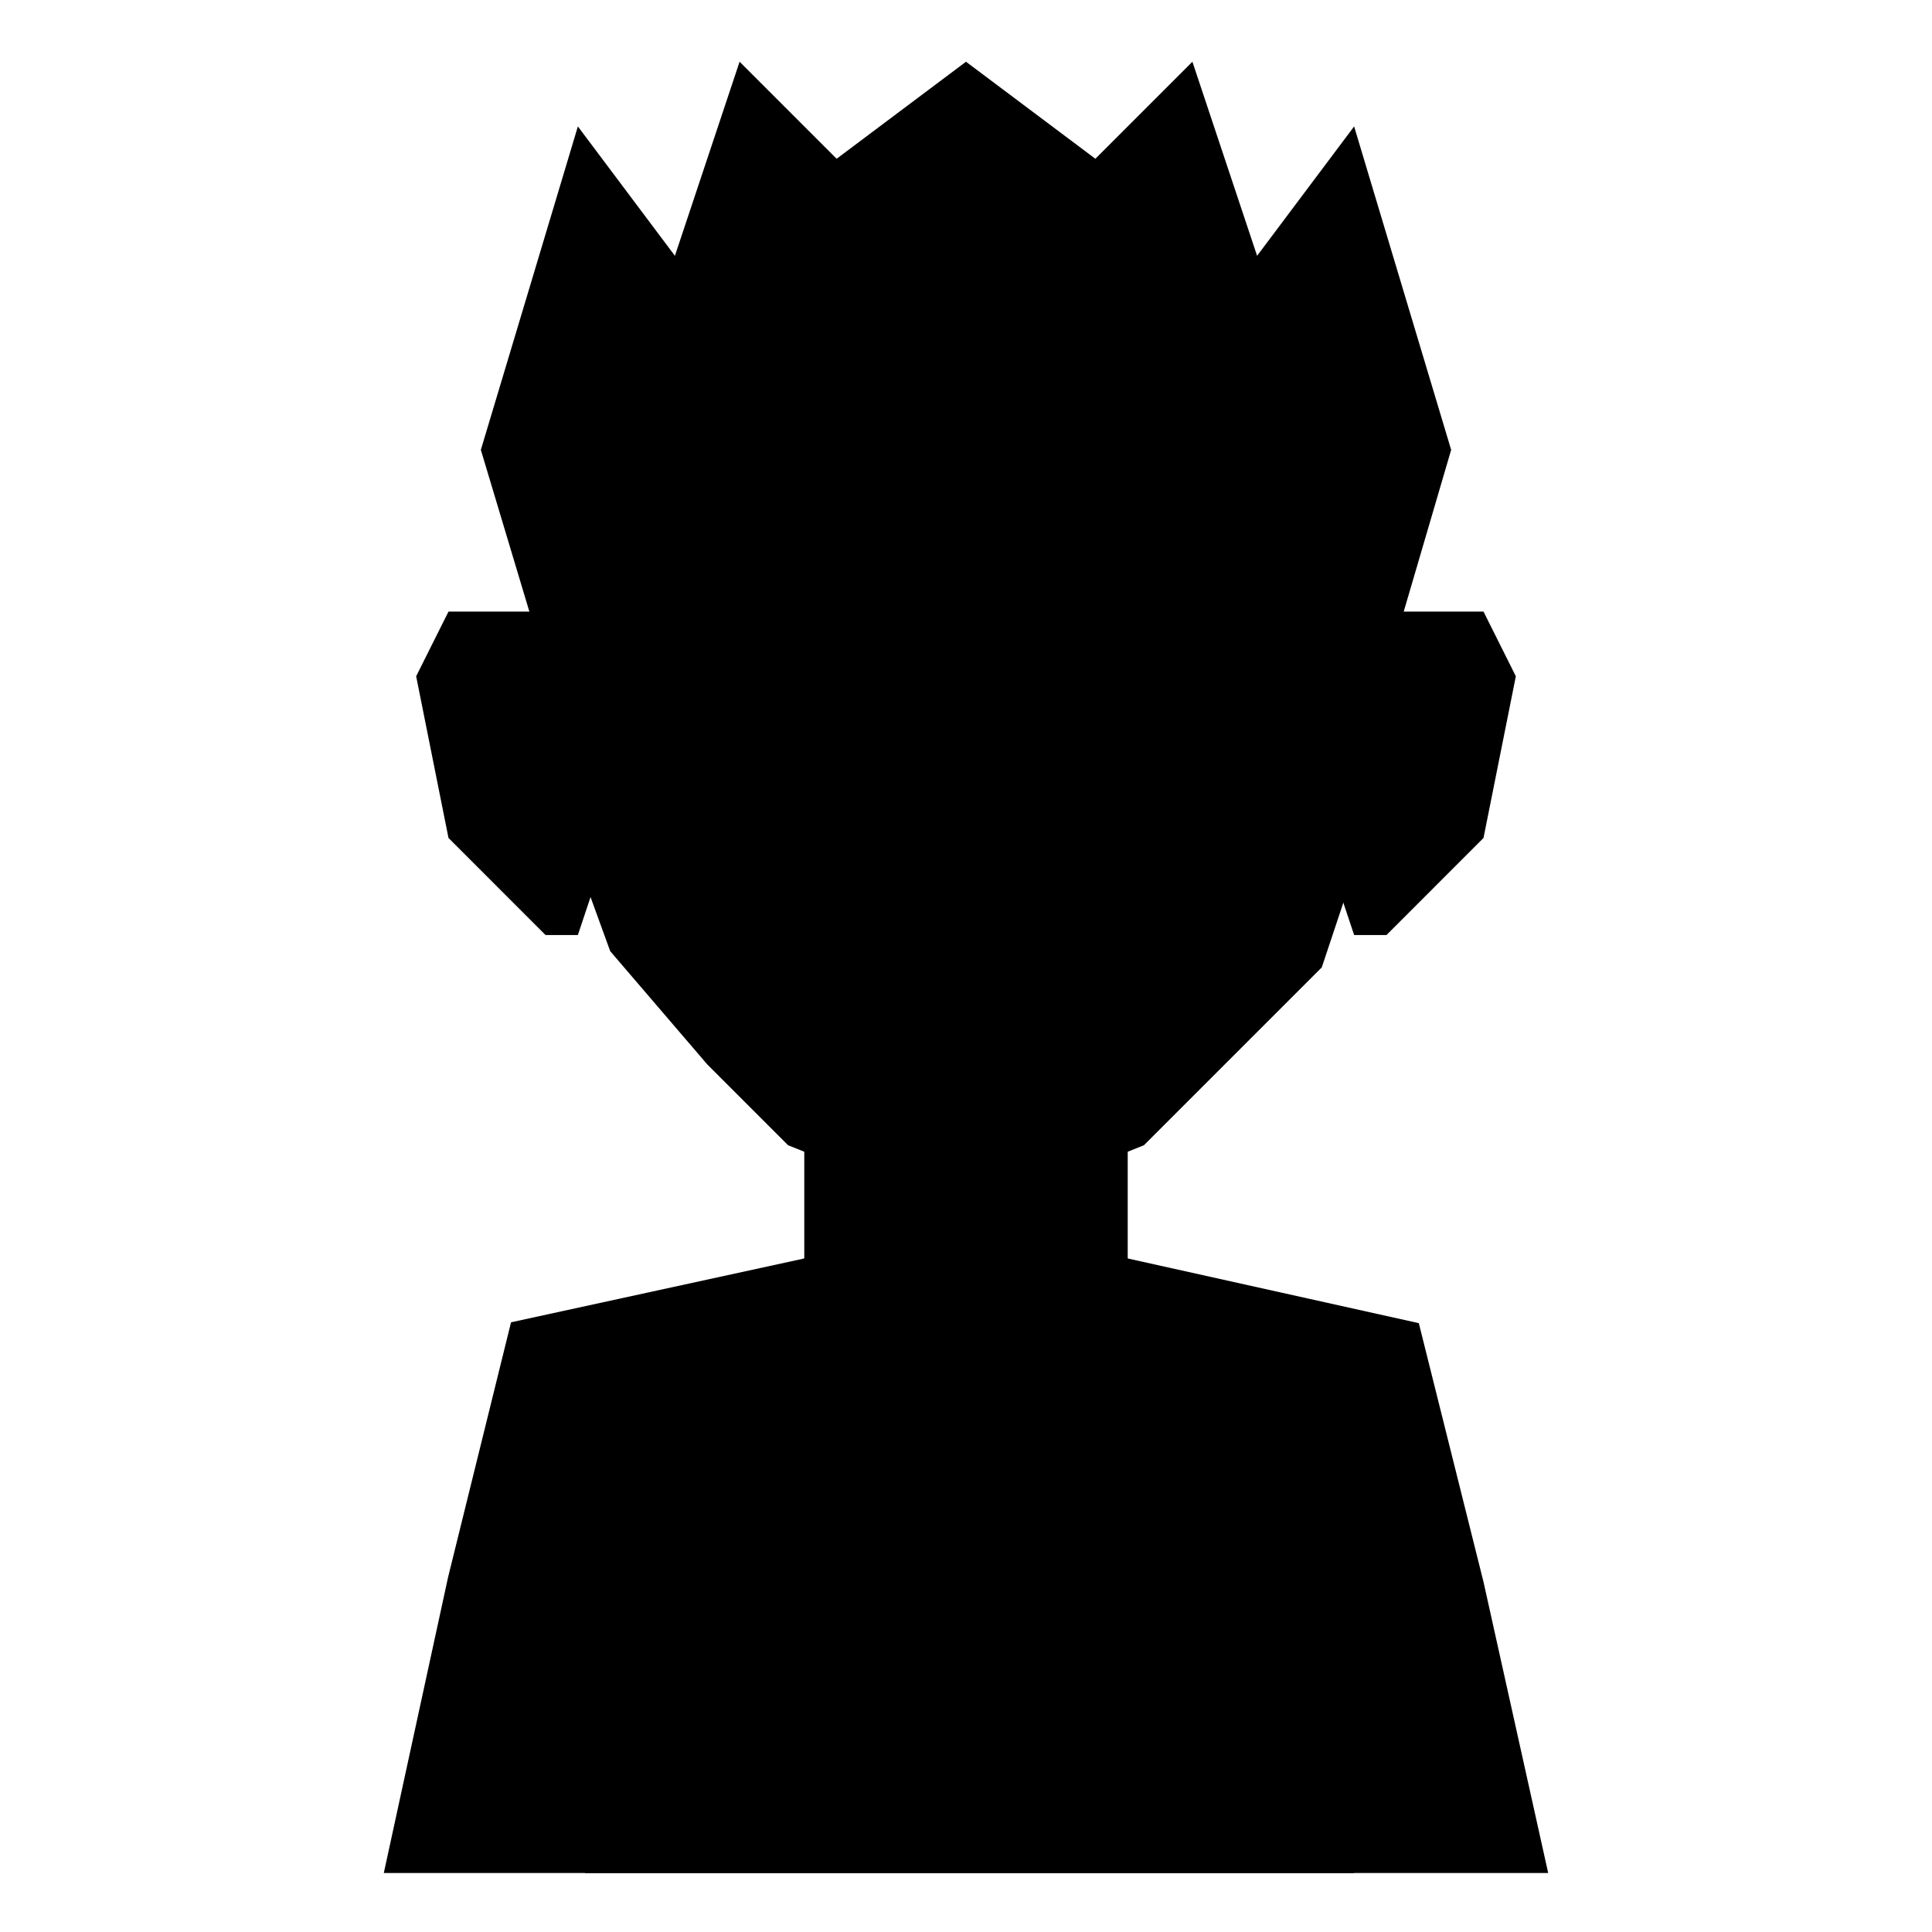
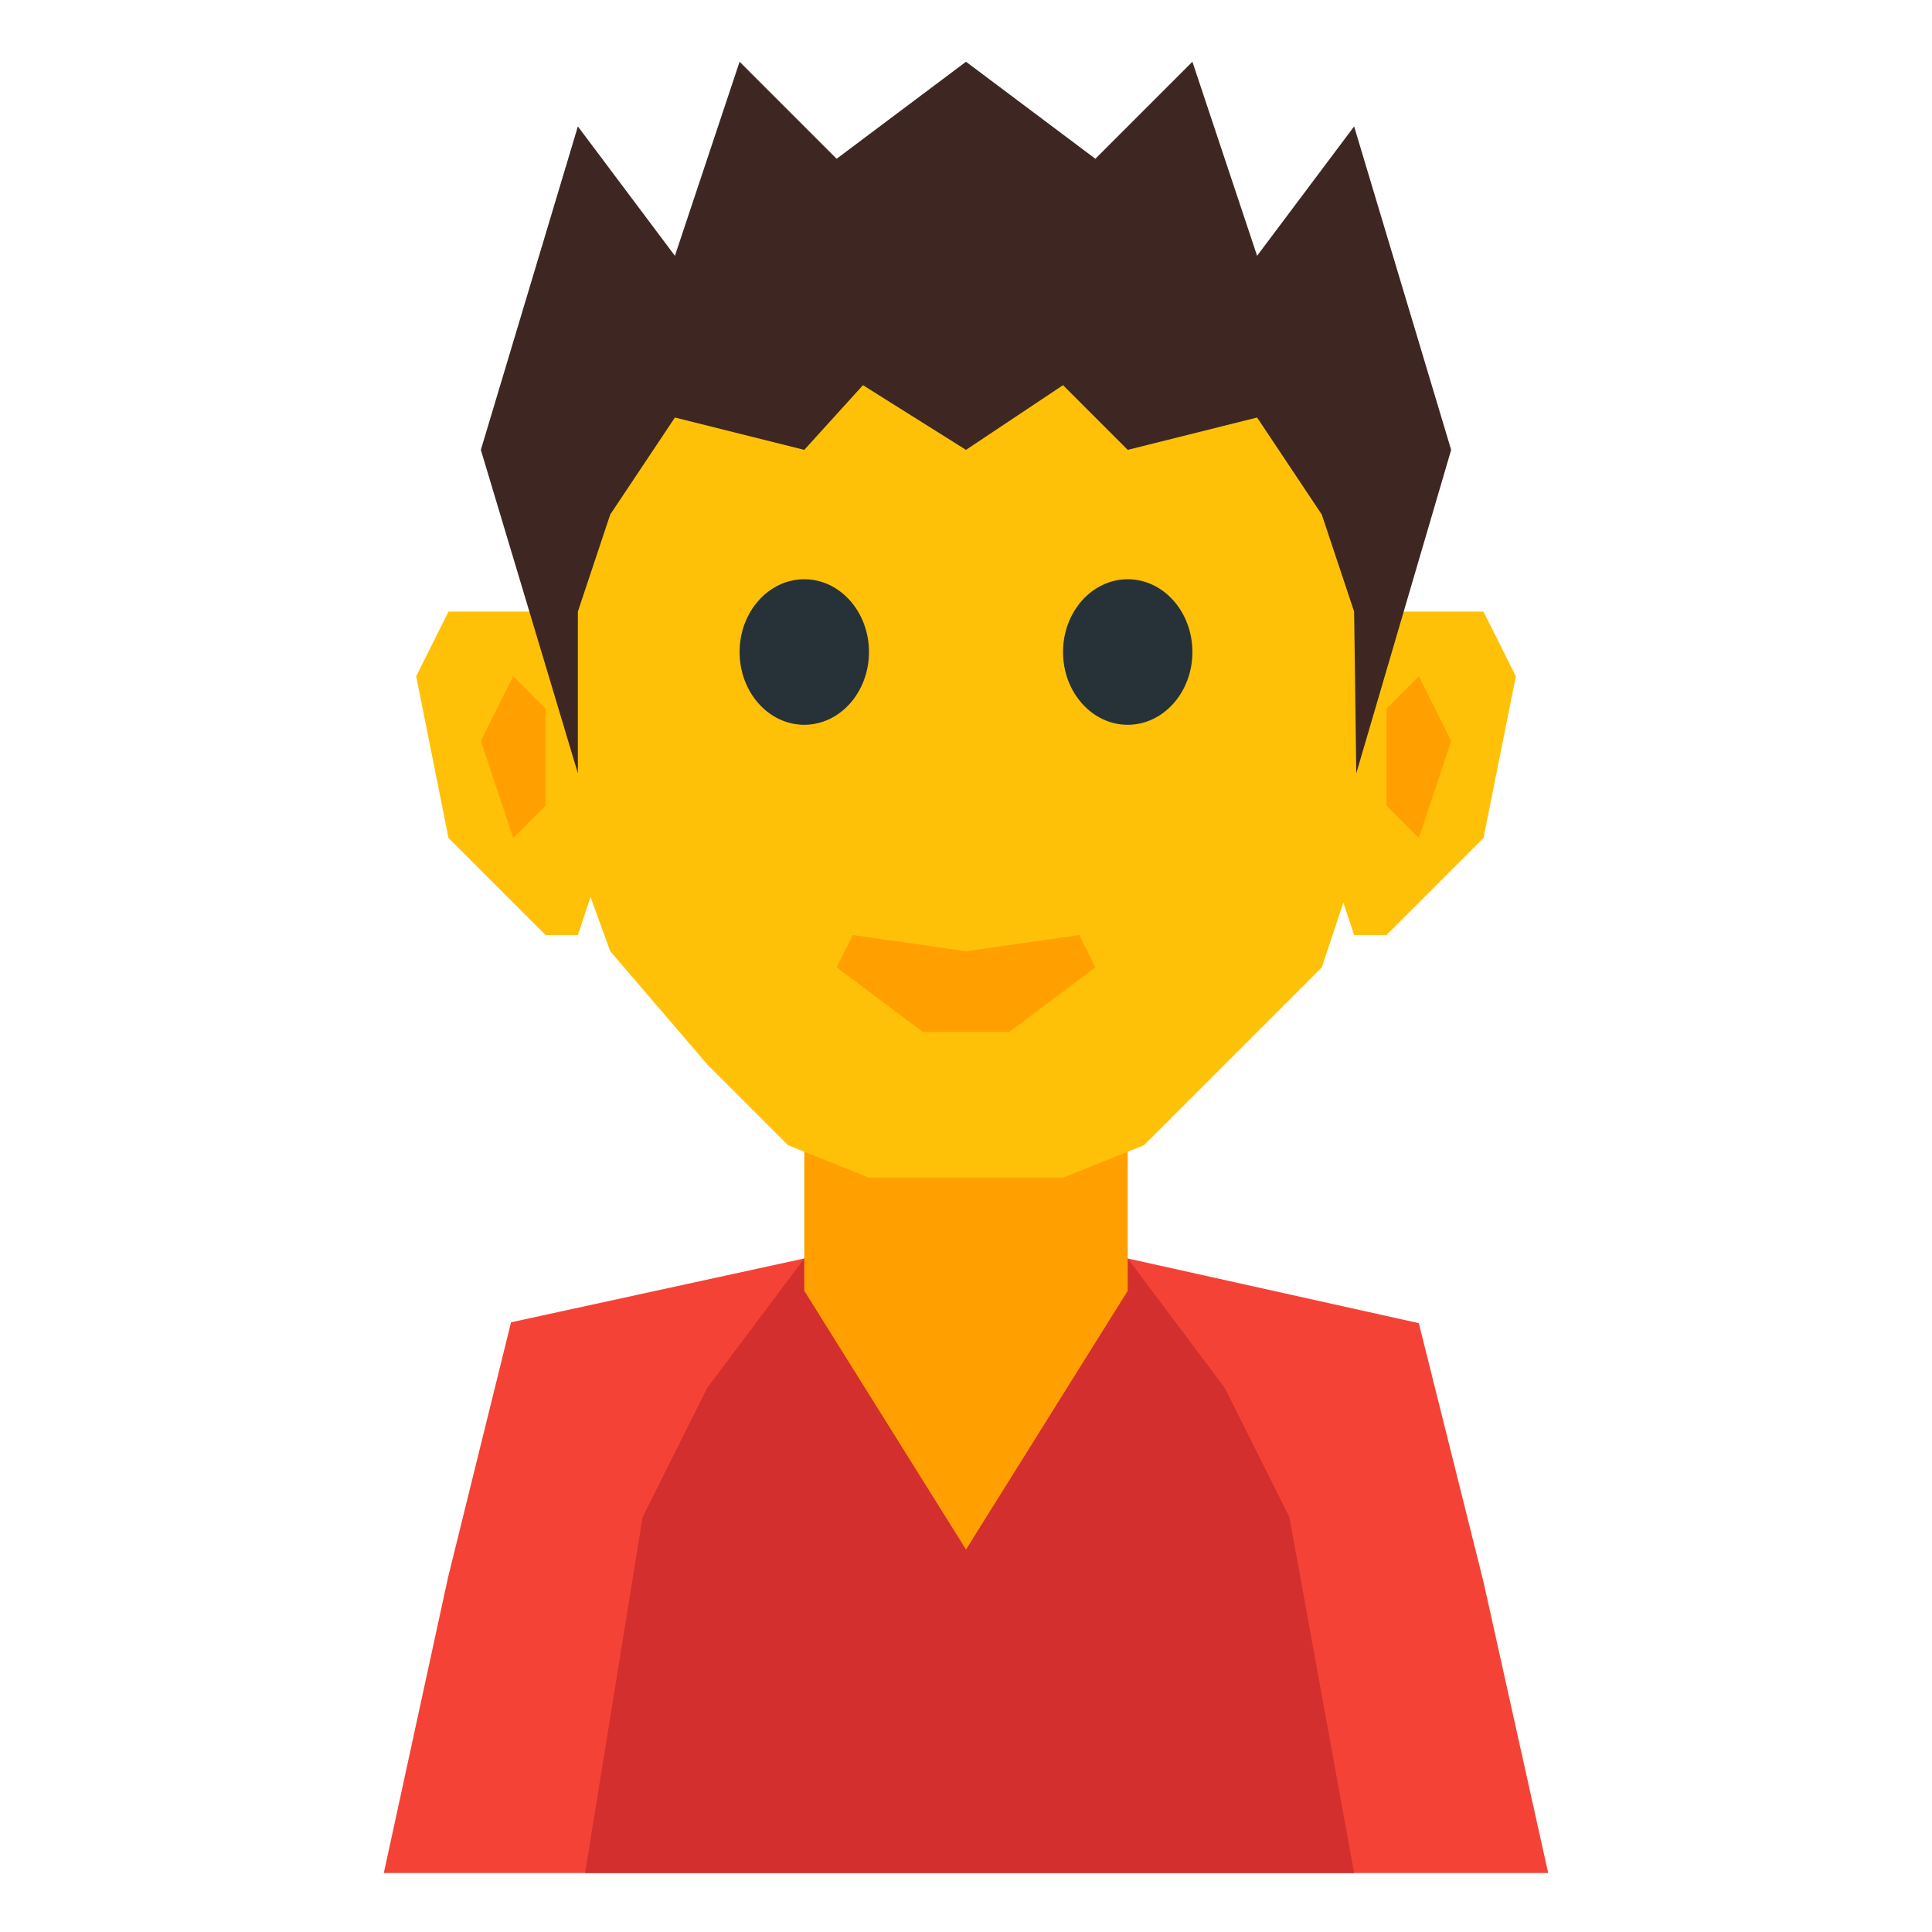
- <svg xmlns="http://www.w3.org/2000/svg" viewBox="0 0 512 512" class="calvin-svg">
-   <g class="calvin-neutral">
-     <path d="M 101.714,496.362 L 118.749,417.962 L 135.43,350.424 L 213.143,333.505 L 264.571,324.934 L 298.857,333.505 L 376,350.648 L 393.143,419.219 L 410.286,496.362 L 264.571,496.362 Z" class="calvin-arms" />
-     <path d="M 155.047,496.362 L 170.286,402.076 L 187.429,367.791 L 213.143,333.505 L 264.571,319.988 L 298.857,333.505 L 324.571,367.791 L 341.714,402.076 L 358.857,496.362 L 265.523,496.362 Z" class="calvin-chest" />
-     <path d="M 213.143,294.934 L 298.857,294.934 L 298.857,342.076 L 256,410.648 L 213.143,342.076 Z" class="calvin-neck" />
-     <path d="M 367.429,204.934 L 350.286,256.362 L 324.571,282.076 L 303.143,303.505 L 281.714,312.076 L 230.286,312.076 L 208.857,303.505 L 187.429,282.076 L 161.714,252.076 L 144.571,204.934 L 153.143,153.505 L 170.286,102.076 L 256,84.934 L 341.714,102.076 L 358.857,153.505 Z" class="calvin-head" />
-     <path d="M 230.286,172.791 A 17.143,19.286 0 0 1 213.143,192.076 A 17.143,19.286 0 0 1 196,172.791 A 17.143,19.286 0 0 1 213.143,153.505 A 17.143,19.286 0 0 1 230.286,172.791 Z" class="calvin-eye-right" />
-     <path d="M 316,172.791 A 17.143,19.286 0 0 1 298.857,192.076 A 17.143,19.286 0 0 1 281.714,172.791 A 17.143,19.286 0 0 1 298.857,153.505 A 17.143,19.286 0 0 1 316,172.791 Z" class="calvin-eye-left" />
-     <path d="M 110.286,179.219 L 118.857,222.076 L 144.571,247.791 L 153.143,247.791 L 170.286,196.362 L 144.571,162.076 L 118.857,162.076 Z" class="calvin-ear-right" />
-     <path d="M 136,222.076 L 144.571,213.505 L 144.571,196.362 L 144.571,187.791 L 136,179.219 L 127.429,196.362 Z" class="calvin-ear-left-inner" />
-     <path d="M 401.714,179.219 L 393.143,222.076 L 367.429,247.791 L 358.857,247.791 L 341.714,196.362 L 367.429,162.076 L 393.143,162.076 Z" class="calvin-ear-left" />
-     <path d="M 376,222.076 L 367.429,213.505 L 367.429,196.362 L 367.429,187.791 L 376,179.219 L 384.571,196.362 Z" class="calvin-ear-left-inner" />
-     <path d="M 153.143,204.934 L 153.143,162.076 L 161.714,136.362 L 178.857,110.648 L 213.143,119.219 L 228.693,102.076 L 256,119.219 L 281.714,102.076 L 298.857,119.219 L 333.143,110.648 L 350.286,136.362 L 358.857,162.076 L 359.429,204.934 L 384.571,119.219 L 358.857,33.505 L 333.143,67.791 L 316,16.362 L 290.286,42.076 L 256,16.362 L 221.714,42.076 L 196,16.362 L 178.857,67.791 L 153.143,33.505 L 127.429,119.219 Z" class="calvin-hair" />
-     <path d="M 221.714,256.362 L 226,247.791 L 256,252.076 L 286,247.791 L 290.286,256.362 L 267.429,273.505 L 244.571,273.505 Z" class="calvin-lips" />
-   </g>
+ <svg xmlns="http://www.w3.org/2000/svg" viewBox="0 0 512 512" class="calvin-svg" id="svg6452" version="1.1">
+   <defs id="defs6482" />
+   <path id="path6456" class="calvin-arms" d="M 101.714,496.362 L 118.749,417.962 L 135.43,350.424 L 213.143,333.505 L 264.571,324.934 L 298.857,333.505 L 376,350.648 L 393.143,419.219 L 410.286,496.362 L 264.571,496.362 Z" style="fill:#f44336" />
+   <path id="path6458" class="calvin-chest" d="M 155.047,496.362 L 170.286,402.076 L 187.429,367.791 L 213.143,333.505 L 264.571,319.988 L 298.857,333.505 L 324.571,367.791 L 341.714,402.076 L 358.857,496.362 L 265.523,496.362 Z" style="fill:#d32f2f" />
+   <path id="path6460" class="calvin-neck" d="M 213.143,294.934 L 298.857,294.934 L 298.857,342.076 L 256,410.648 L 213.143,342.076 Z" style="fill:#ffa000" />
+   <path id="path6462" class="calvin-head" d="M 367.429,204.934 L 350.286,256.362 L 324.571,282.076 L 303.143,303.505 L 281.714,312.076 L 230.286,312.076 L 208.857,303.505 L 187.429,282.076 L 161.714,252.076 L 144.571,204.934 L 153.143,153.505 L 170.286,102.076 L 256,84.934 L 341.714,102.076 L 358.857,153.505 Z" style="fill:#ffc107" />
+   <path id="path6464" class="calvin-eye-right" d="M 230.286,172.791 A 17.143,19.286 0 0 1 213.143,192.076 A 17.143,19.286 0 0 1 196,172.791 A 17.143,19.286 0 0 1 213.143,153.505 A 17.143,19.286 0 0 1 230.286,172.791 Z" style="fill:#263238" />
+   <path id="path6466" class="calvin-eye-left" d="M 316,172.791 A 17.143,19.286 0 0 1 298.857,192.076 A 17.143,19.286 0 0 1 281.714,172.791 A 17.143,19.286 0 0 1 298.857,153.505 A 17.143,19.286 0 0 1 316,172.791 Z" style="fill:#263238" />
+   <path id="path6468" class="calvin-ear-right" d="M 110.286,179.219 L 118.857,222.076 L 144.571,247.791 L 153.143,247.791 L 170.286,196.362 L 144.571,162.076 L 118.857,162.076 Z" style="fill:#ffc107" />
+   <path id="path6470" class="calvin-ear-left-inner" d="M 136,222.076 L 144.571,213.505 L 144.571,196.362 L 144.571,187.791 L 136,179.219 L 127.429,196.362 Z" style="fill:#ffa000" />
+   <path id="path6472" class="calvin-ear-left" d="M 401.714,179.219 L 393.143,222.076 L 367.429,247.791 L 358.857,247.791 L 341.714,196.362 L 367.429,162.076 L 393.143,162.076 Z" style="fill:#ffc107" />
+   <path id="path6474" class="calvin-ear-left-inner" d="M 376,222.076 L 367.429,213.505 L 367.429,196.362 L 367.429,187.791 L 376,179.219 L 384.571,196.362 Z" style="fill:#ffa000" />
+   <path id="path6476" class="calvin-hair" d="M 153.143,204.934 L 153.143,162.076 L 161.714,136.362 L 178.857,110.648 L 213.143,119.219 L 228.693,102.076 L 256,119.219 L 281.714,102.076 L 298.857,119.219 L 333.143,110.648 L 350.286,136.362 L 358.857,162.076 L 359.429,204.934 L 384.571,119.219 L 358.857,33.505 L 333.143,67.791 L 316,16.362 L 290.286,42.076 L 256,16.362 L 221.714,42.076 L 196,16.362 L 178.857,67.791 L 153.143,33.505 L 127.429,119.219 Z" style="fill:#3e2723" />
+   <path id="path6478" class="calvin-lips" d="M 221.714,256.362 L 226,247.791 L 256,252.076 L 286,247.791 L 290.286,256.362 L 267.429,273.505 L 244.571,273.505 Z" style="fill:#ffa000" />
</svg>
